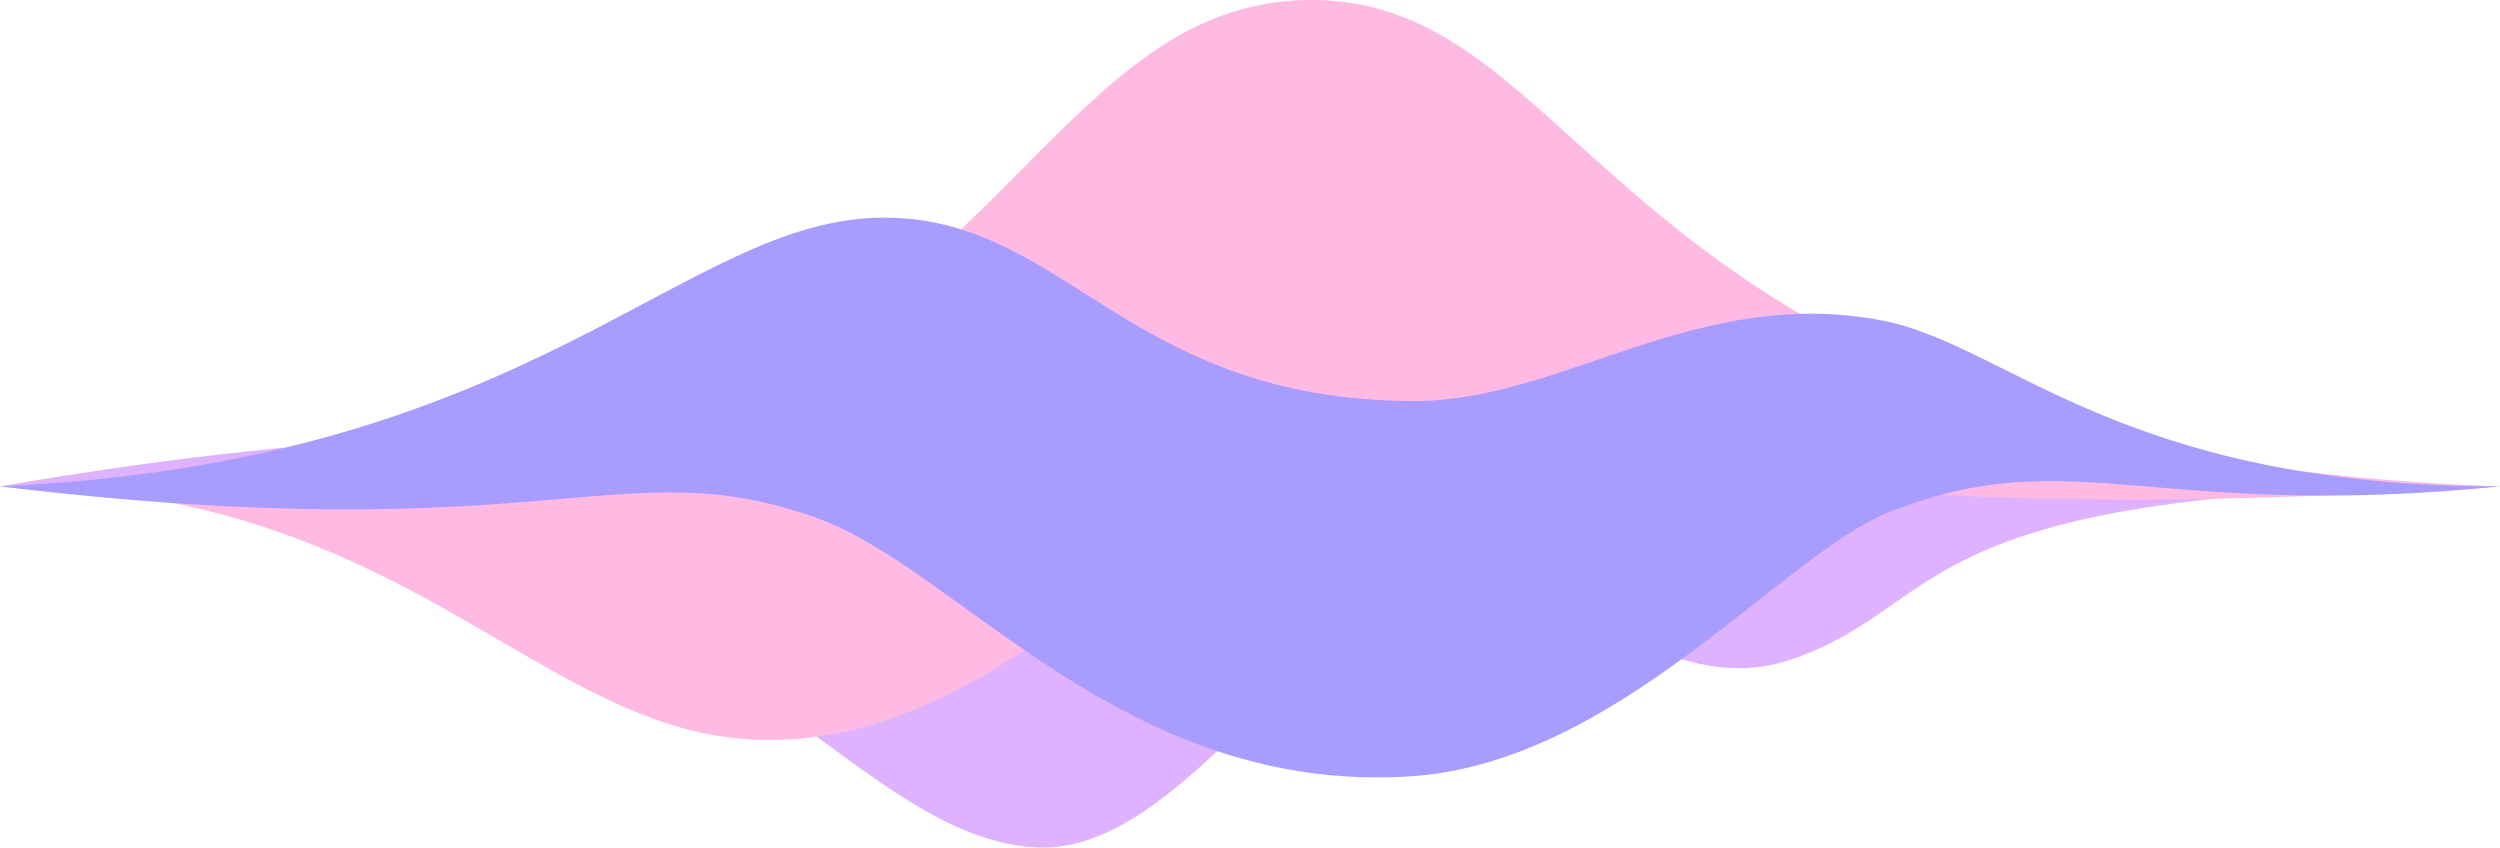
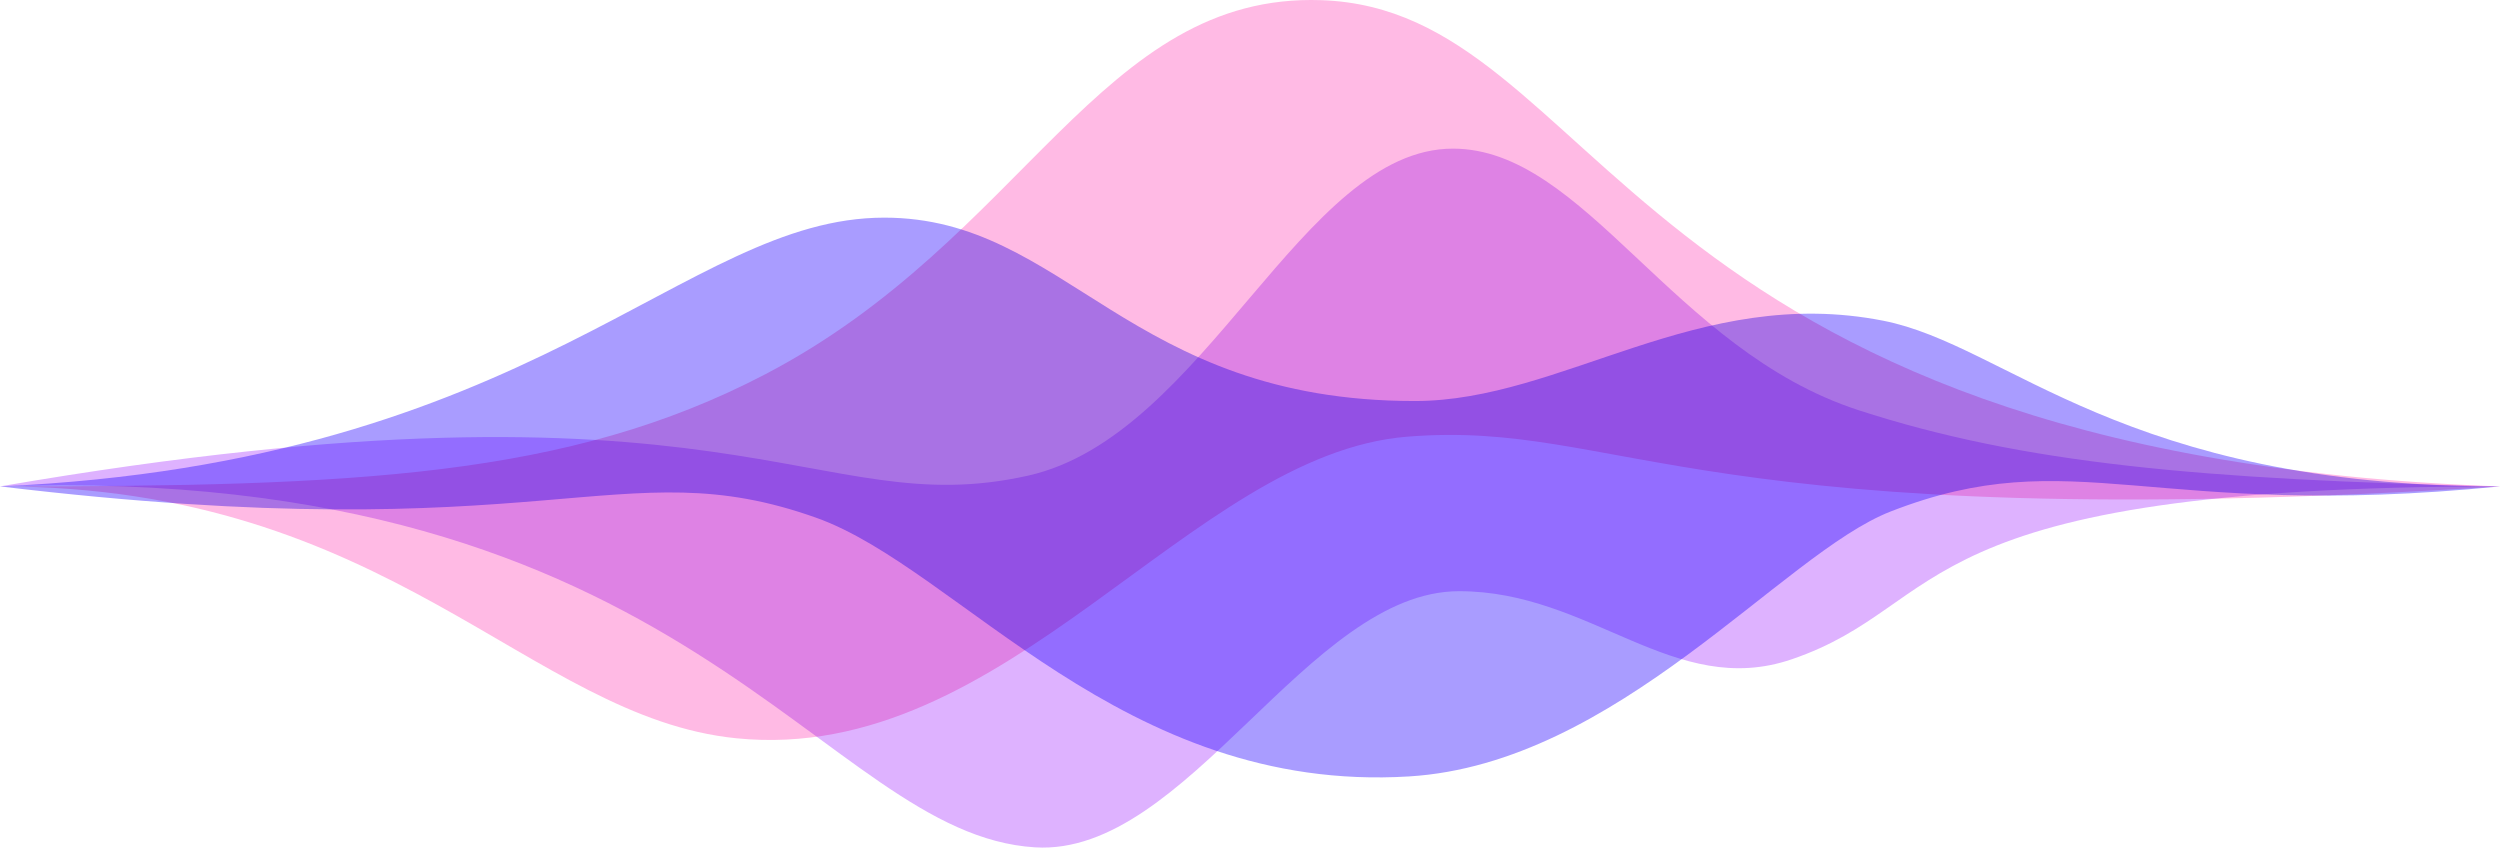
<svg xmlns="http://www.w3.org/2000/svg" width="3026" height="1026" viewBox="0 0 3026 1026" fill="none">
-   <path d="M3025.99 588.748C2663.34 580.717 2448.13 561.017 2249.37 496.434C2024.6 423.388 1918.47 179.91 1758.61 179.91C1575.87 179.91 1458.83 527.673 1244.35 575.73C982.65 634.376 895.088 434.625 -3.82188e-05 588.748C837.019 560.11 992.485 1009.62 1252.85 1025.63C1436.6 1036.92 1583.35 715.571 1766.09 715.571C1925.95 715.571 2026.46 846.68 2168.82 797.976C2364.19 731.148 2298.76 588.748 3025.98 588.748L3025.99 588.748Z" fill="#DEB2FF" />
-   <path d="M0.01 588.748C473.133 588.748 639.028 868.247 891.383 893.625C1219.42 926.613 1439.78 549.672 1703.41 528.537C1965.05 507.552 2045.98 651.172 3025.99 588.758C1957.14 550.946 1939.5 12.111 1599.41 0.215C1331.8 -9.143 1240.78 288.685 926.588 452.846C687.1 577.975 429.433 588.759 0.01 588.759L0.01 588.748Z" fill="#FFBAE4" />
-   <path d="M0.01 588.747C666.772 668.842 749.477 541.921 987.831 626.646C1160.36 687.969 1358.42 961.111 1705.52 939.792C1957.86 924.291 2157.01 670.331 2288.4 619.123C2509.75 532.854 2602.88 631.018 3026 588.747C2568.36 588.747 2430.63 417.915 2279.39 388.176C2055.57 344.146 1890.83 485.402 1712.5 485.402C1364.76 485.402 1290.55 263.436 1070.39 263.436C826.395 263.436 648.755 559.905 0.02 588.747L0.01 588.747Z" fill="#A99CFF" />
+   <style>.phono-wave-blend &gt; path{mix-blend-mode:multiply}</style>
+   <g class="phono-wave-blend">
+     <path d="M3025.99 588.748C2663.34 580.717 2448.13 561.017 2249.37 496.434C2024.6 423.388 1918.47 179.91 1758.61 179.91C1575.87 179.91 1458.83 527.673 1244.35 575.73C982.65 634.376 895.088 434.625 -3.82188e-05 588.748C837.019 560.11 992.485 1009.62 1252.85 1025.63C1436.6 1036.92 1583.35 715.571 1766.09 715.571C1925.95 715.571 2026.46 846.68 2168.82 797.976C2364.19 731.148 2298.76 588.748 3025.98 588.748L3025.99 588.748Z" fill="#DEB2FF" />
+     <path d="M0.01 588.748C473.133 588.748 639.028 868.247 891.383 893.625C1219.42 926.613 1439.78 549.672 1703.41 528.537C1965.05 507.552 2045.98 651.172 3025.99 588.758C1957.14 550.946 1939.5 12.111 1599.41 0.215C1331.8 -9.143 1240.78 288.685 926.588 452.846C687.1 577.975 429.433 588.759 0.01 588.759L0.01 588.748Z" fill="#FFBAE4" />
+     <path d="M0.01 588.747C666.772 668.842 749.477 541.921 987.831 626.646C1160.36 687.969 1358.42 961.111 1705.52 939.792C1957.86 924.291 2157.01 670.331 2288.4 619.123C2509.75 532.854 2602.88 631.018 3026 588.747C2568.36 588.747 2430.63 417.915 2279.39 388.176C2055.57 344.146 1890.83 485.402 1712.5 485.402C1364.76 485.402 1290.55 263.436 1070.39 263.436C826.395 263.436 648.755 559.905 0.02 588.747L0.01 588.747Z" fill="#A99CFF" />
+   </g>
</svg>
